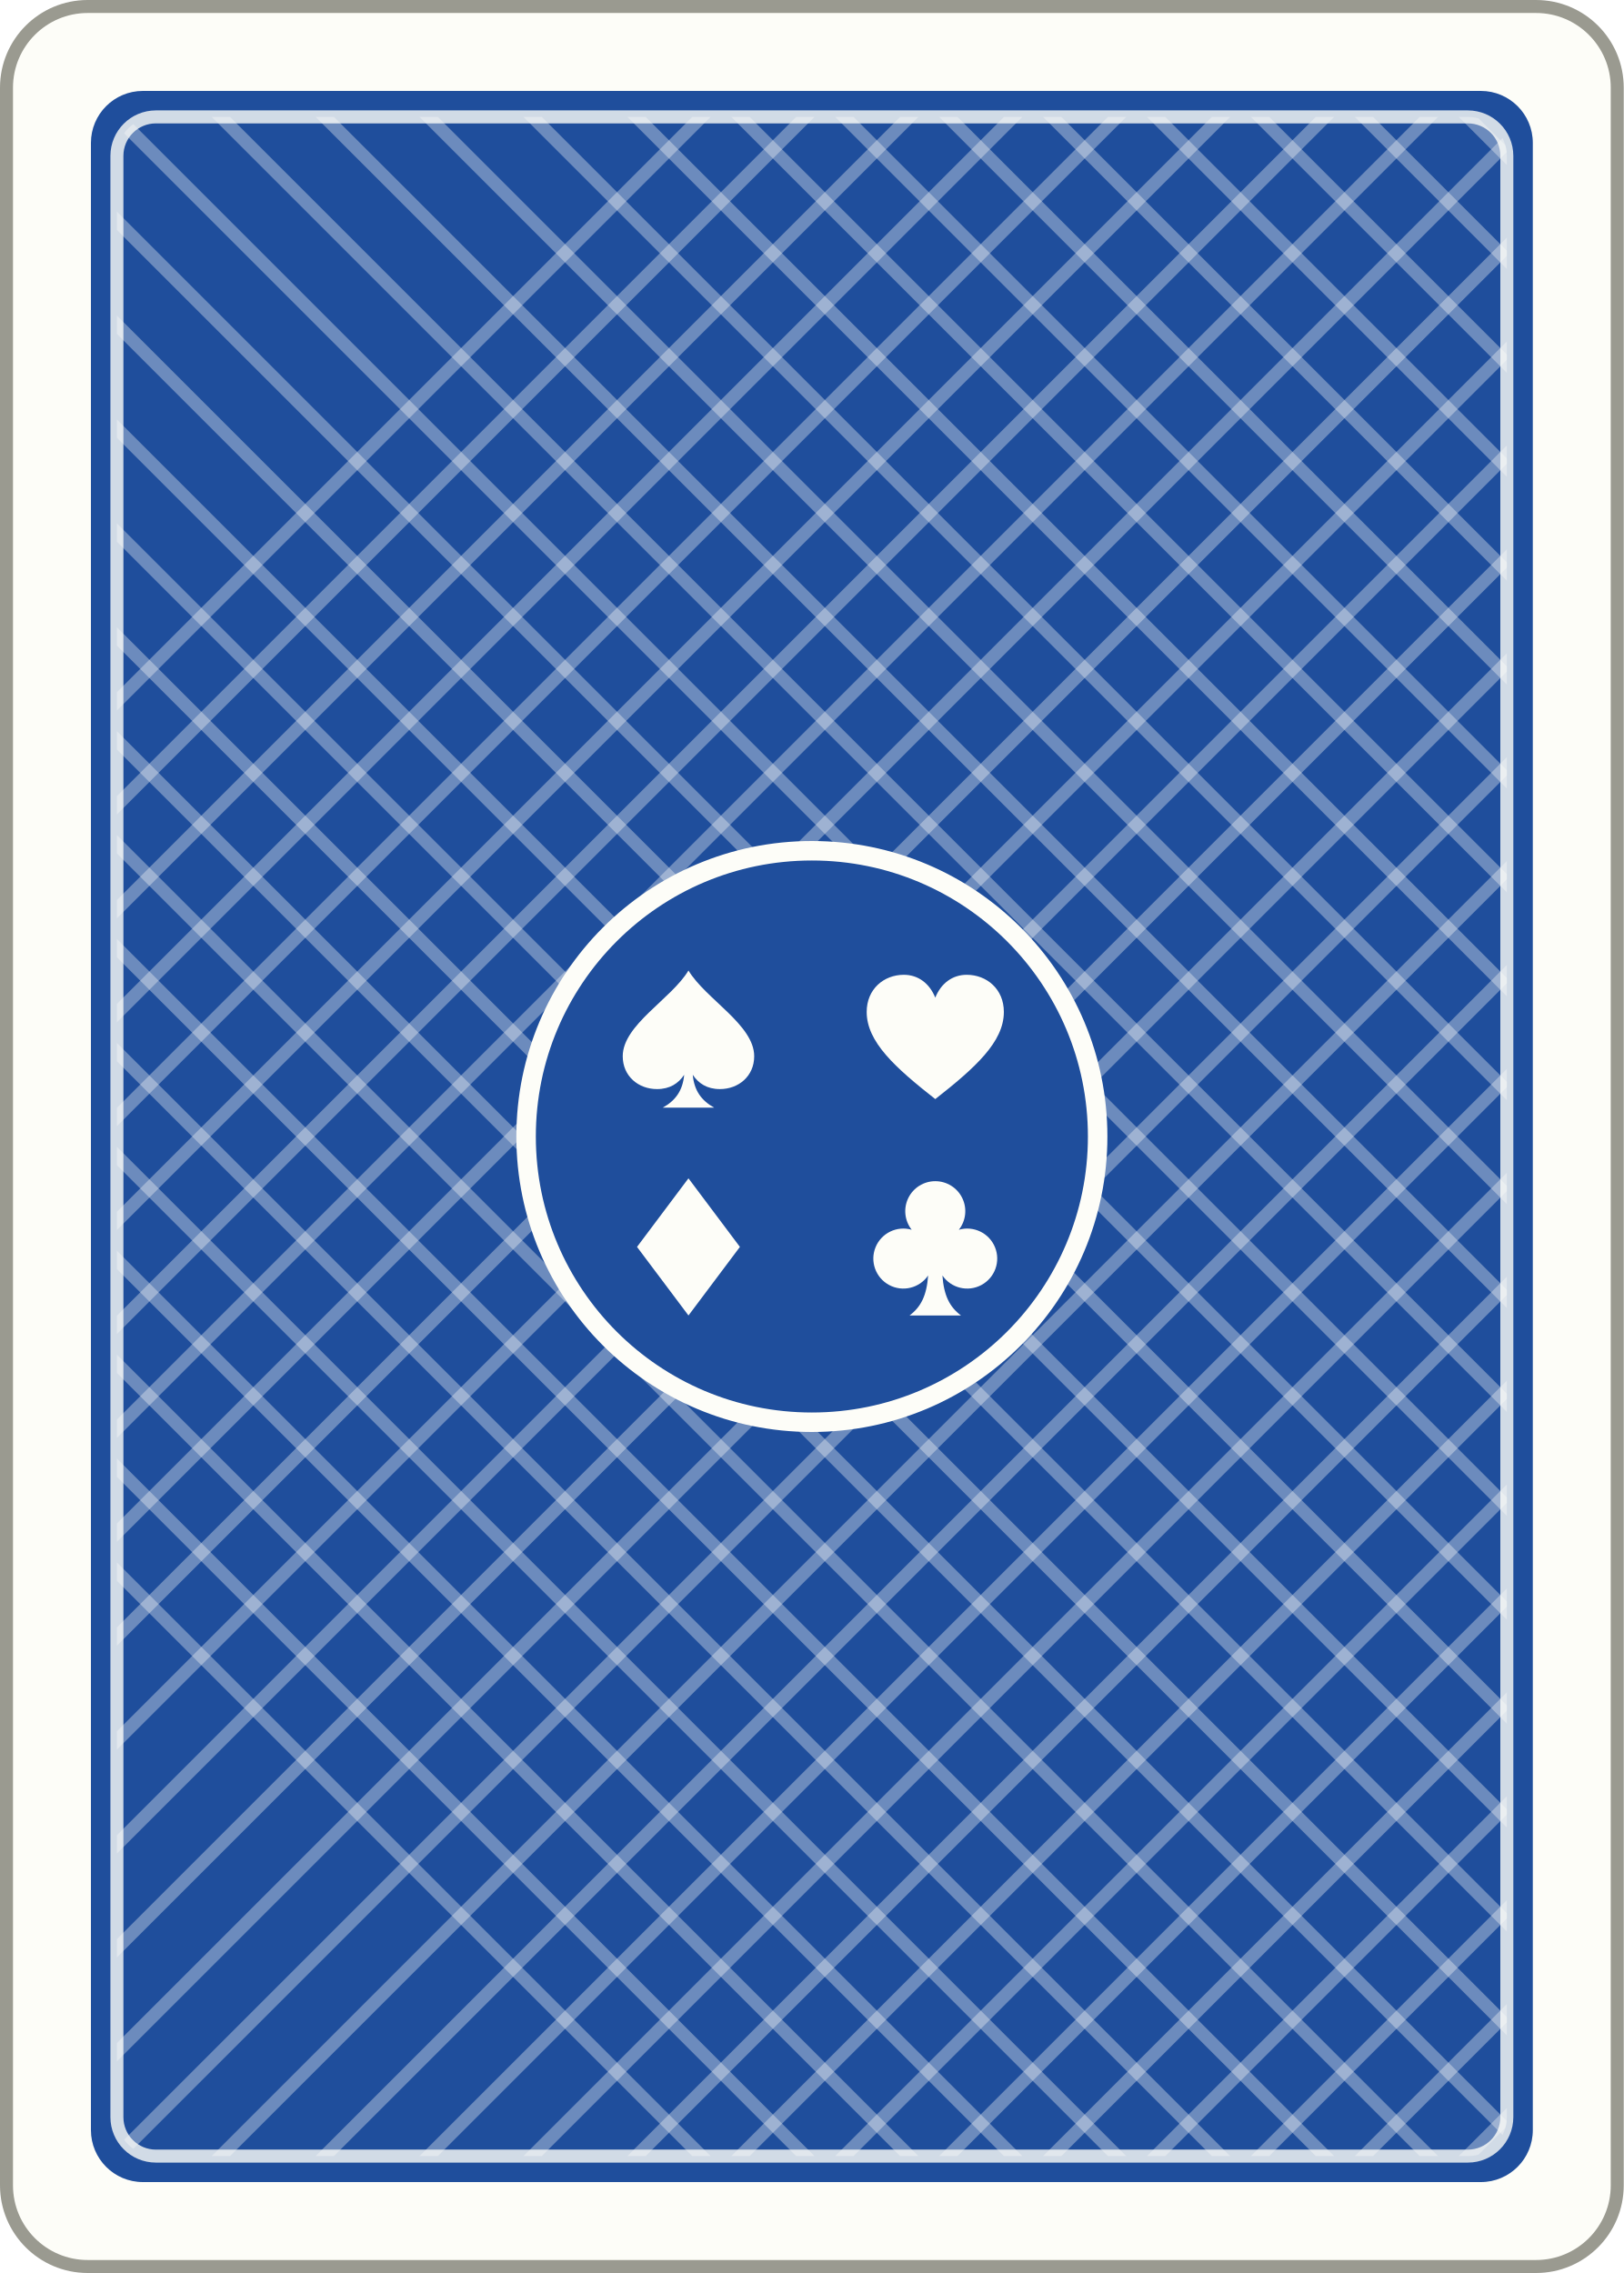
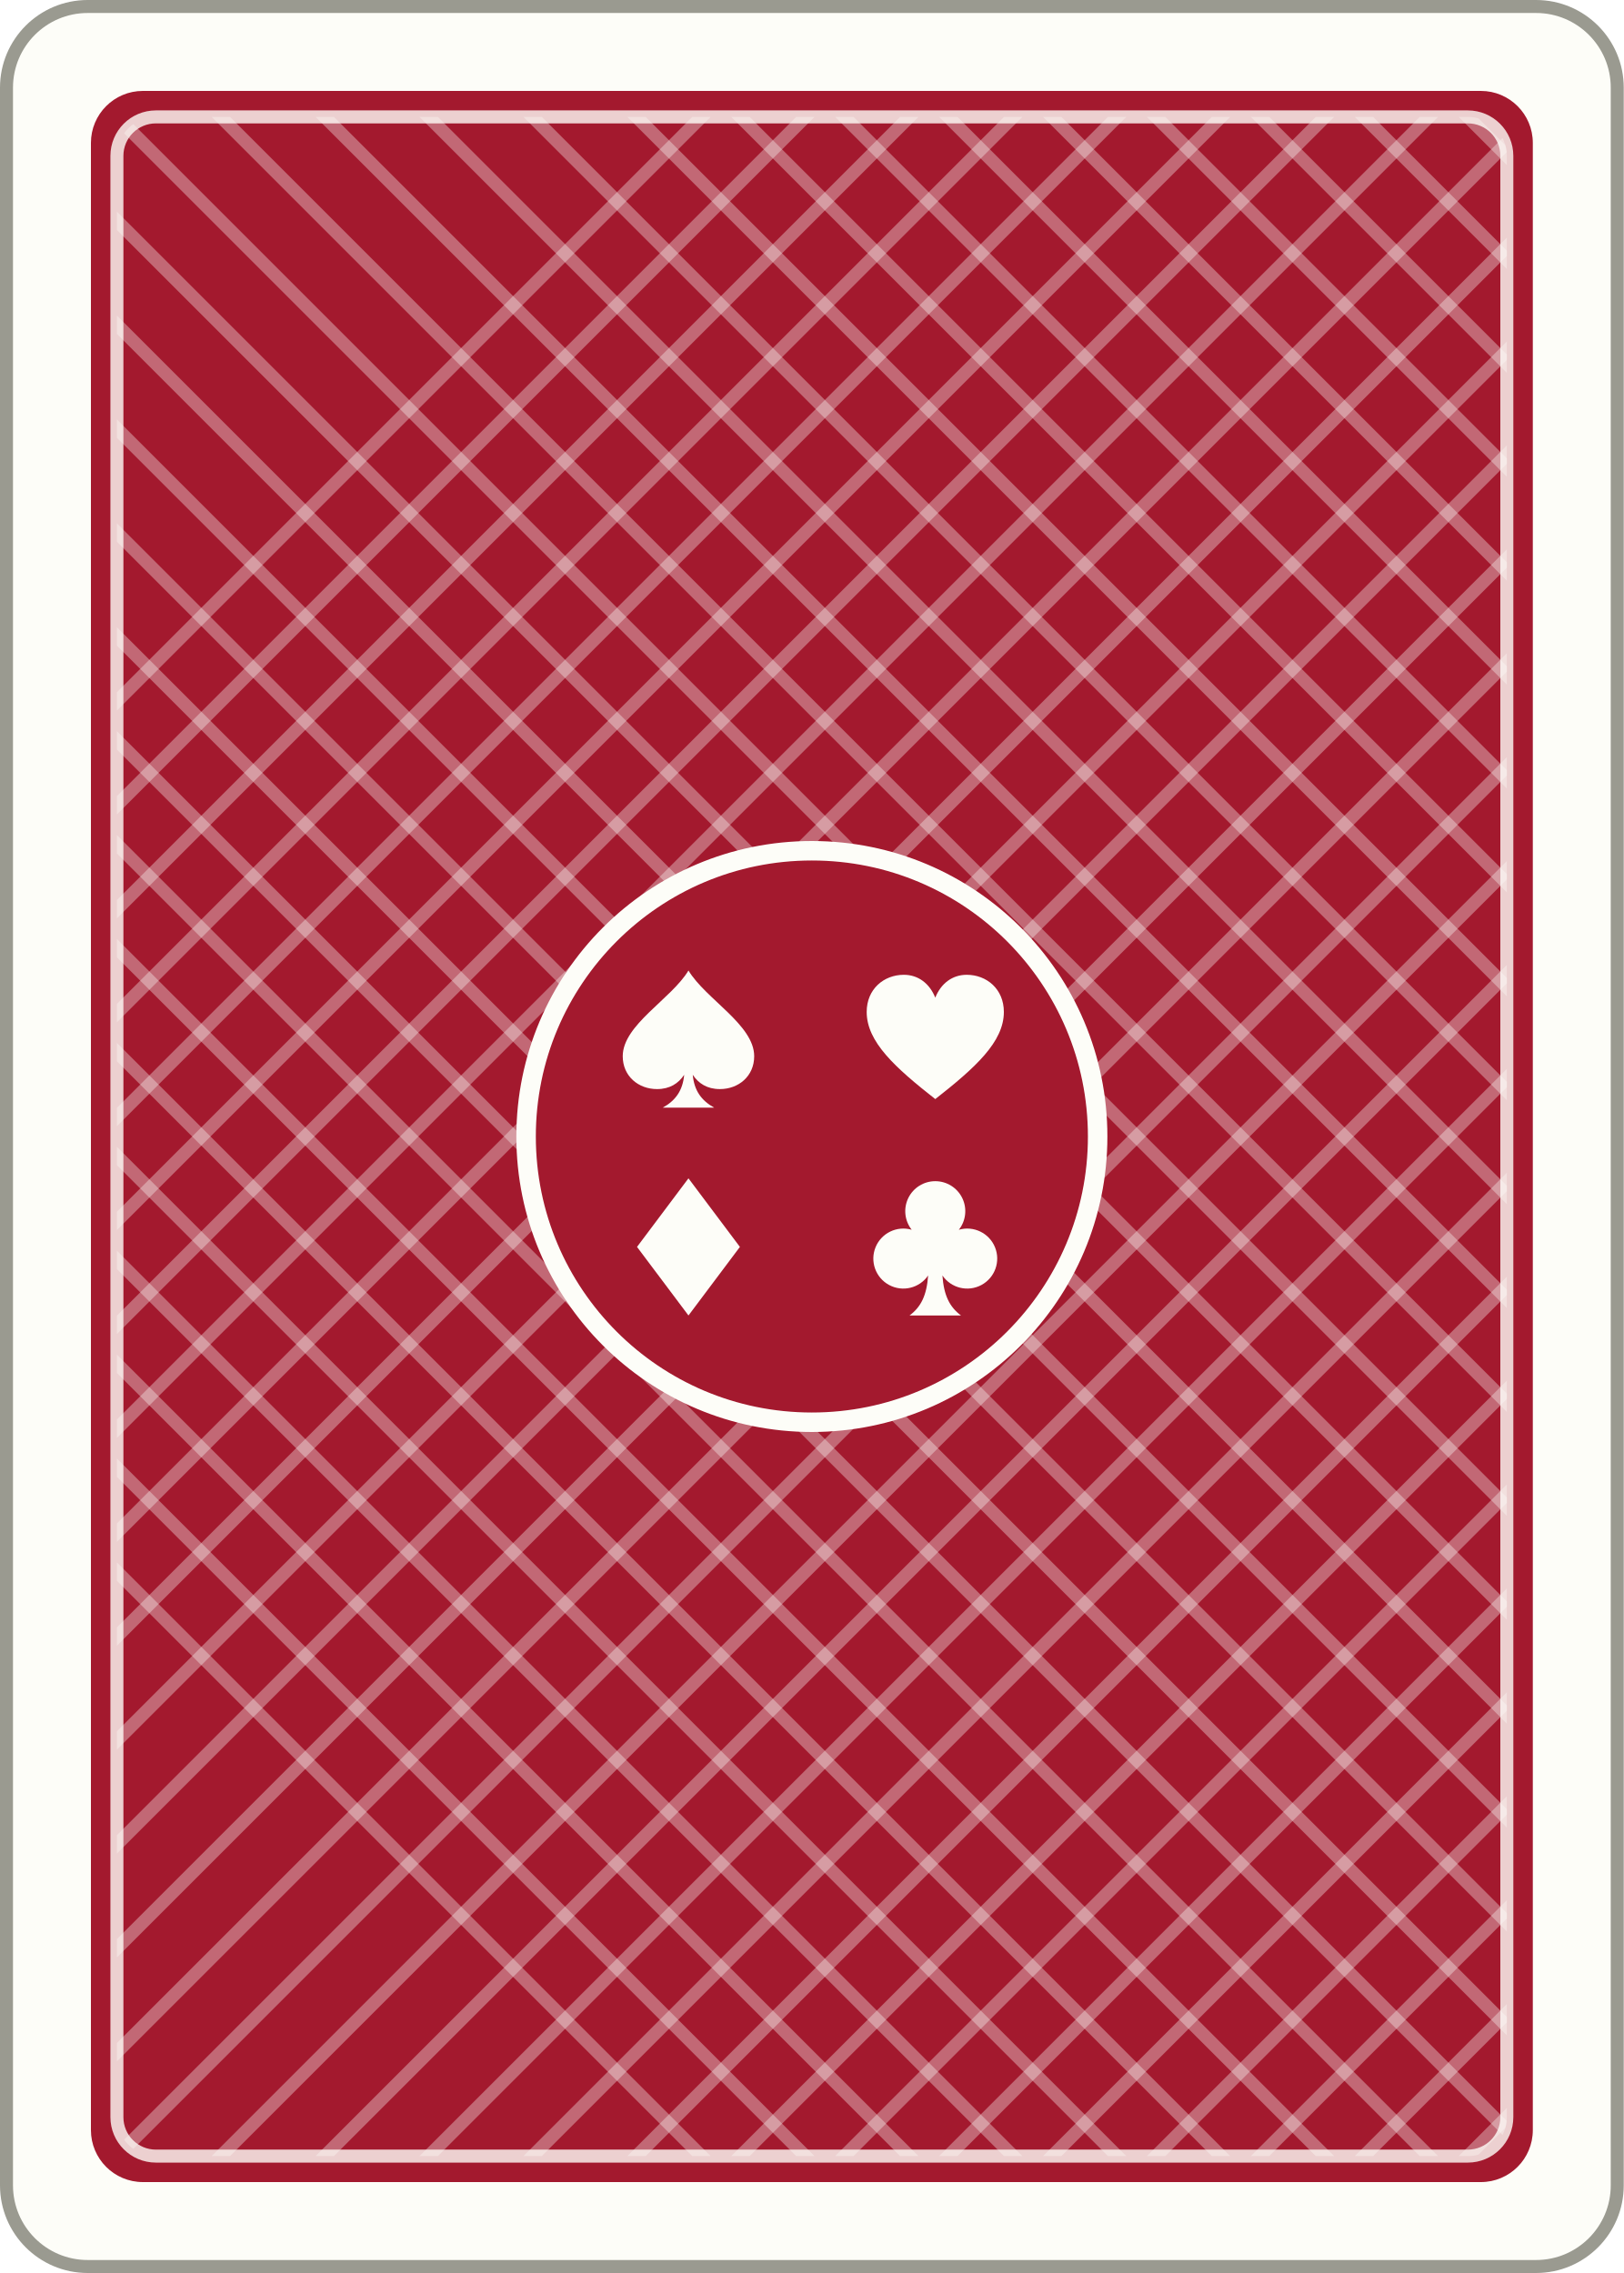
<svg xmlns="http://www.w3.org/2000/svg" viewBox="0 0 250 350" width="250" height="350">
  <rect x="1" y="1" width="248" height="348" rx="12.5" fill="#fdfdf8" stroke="#9a9a90" stroke-width="2" />
-   <rect x="14" y="14" width="222" height="322" rx="8" fill="#1f4e9c" />
+   <rect x="14" y="14" width="222" height="322" rx="8" fill="#a3192e" />
  <clipPath id="b">
    <rect x="18" y="18" width="214" height="314" rx="6" />
  </clipPath>
  <g clip-path="url(#b)" stroke="#fdfdf8" stroke-opacity="0.35" stroke-width="2">
    <line x1="-224" y1="0" x2="126" y2="350" />
    <line x1="126" y1="0" x2="-224" y2="350" />
    <line x1="-208" y1="0" x2="142" y2="350" />
    <line x1="142" y1="0" x2="-208" y2="350" />
    <line x1="-192" y1="0" x2="158" y2="350" />
    <line x1="158" y1="0" x2="-192" y2="350" />
    <line x1="-176" y1="0" x2="174" y2="350" />
    <line x1="174" y1="0" x2="-176" y2="350" />
    <line x1="-160" y1="0" x2="190" y2="350" />
    <line x1="190" y1="0" x2="-160" y2="350" />
    <line x1="-144" y1="0" x2="206" y2="350" />
    <line x1="206" y1="0" x2="-144" y2="350" />
    <line x1="-128" y1="0" x2="222" y2="350" />
    <line x1="222" y1="0" x2="-128" y2="350" />
    <line x1="-112" y1="0" x2="238" y2="350" />
    <line x1="238" y1="0" x2="-112" y2="350" />
    <line x1="-96" y1="0" x2="254" y2="350" />
    <line x1="254" y1="0" x2="-96" y2="350" />
    <line x1="-80" y1="0" x2="270" y2="350" />
    <line x1="270" y1="0" x2="-80" y2="350" />
    <line x1="-64" y1="0" x2="286" y2="350" />
    <line x1="286" y1="0" x2="-64" y2="350" />
    <line x1="-48" y1="0" x2="302" y2="350" />
    <line x1="302" y1="0" x2="-48" y2="350" />
    <line x1="-32" y1="0" x2="318" y2="350" />
    <line x1="318" y1="0" x2="-32" y2="350" />
    <line x1="-16" y1="0" x2="334" y2="350" />
    <line x1="334" y1="0" x2="-16" y2="350" />
    <line x1="0" y1="0" x2="350" y2="350" />
    <line x1="350" y1="0" x2="0" y2="350" />
    <line x1="16" y1="0" x2="366" y2="350" />
    <line x1="366" y1="0" x2="16" y2="350" />
    <line x1="32" y1="0" x2="382" y2="350" />
    <line x1="382" y1="0" x2="32" y2="350" />
    <line x1="48" y1="0" x2="398" y2="350" />
    <line x1="398" y1="0" x2="48" y2="350" />
    <line x1="64" y1="0" x2="414" y2="350" />
    <line x1="414" y1="0" x2="64" y2="350" />
    <line x1="80" y1="0" x2="430" y2="350" />
    <line x1="430" y1="0" x2="80" y2="350" />
    <line x1="96" y1="0" x2="446" y2="350" />
    <line x1="446" y1="0" x2="96" y2="350" />
    <line x1="112" y1="0" x2="462" y2="350" />
    <line x1="462" y1="0" x2="112" y2="350" />
    <line x1="128" y1="0" x2="478" y2="350" />
    <line x1="478" y1="0" x2="128" y2="350" />
    <line x1="144" y1="0" x2="494" y2="350" />
    <line x1="494" y1="0" x2="144" y2="350" />
    <line x1="160" y1="0" x2="510" y2="350" />
    <line x1="510" y1="0" x2="160" y2="350" />
    <line x1="176" y1="0" x2="526" y2="350" />
    <line x1="526" y1="0" x2="176" y2="350" />
    <line x1="192" y1="0" x2="542" y2="350" />
    <line x1="542" y1="0" x2="192" y2="350" />
    <line x1="208" y1="0" x2="558" y2="350" />
    <line x1="558" y1="0" x2="208" y2="350" />
    <line x1="224" y1="0" x2="574" y2="350" />
    <line x1="574" y1="0" x2="224" y2="350" />
    <line x1="240" y1="0" x2="590" y2="350" />
    <line x1="590" y1="0" x2="240" y2="350" />
    <line x1="256" y1="0" x2="606" y2="350" />
    <line x1="606" y1="0" x2="256" y2="350" />
    <line x1="272" y1="0" x2="622" y2="350" />
    <line x1="622" y1="0" x2="272" y2="350" />
    <line x1="288" y1="0" x2="638" y2="350" />
    <line x1="638" y1="0" x2="288" y2="350" />
    <line x1="304" y1="0" x2="654" y2="350" />
    <line x1="654" y1="0" x2="304" y2="350" />
    <line x1="320" y1="0" x2="670" y2="350" />
    <line x1="670" y1="0" x2="320" y2="350" />
    <line x1="336" y1="0" x2="686" y2="350" />
    <line x1="686" y1="0" x2="336" y2="350" />
    <line x1="352" y1="0" x2="702" y2="350" />
    <line x1="702" y1="0" x2="352" y2="350" />
    <line x1="368" y1="0" x2="718" y2="350" />
    <line x1="718" y1="0" x2="368" y2="350" />
    <line x1="384" y1="0" x2="734" y2="350" />
    <line x1="734" y1="0" x2="384" y2="350" />
    <line x1="400" y1="0" x2="750" y2="350" />
    <line x1="750" y1="0" x2="400" y2="350" />
    <line x1="416" y1="0" x2="766" y2="350" />
    <line x1="766" y1="0" x2="416" y2="350" />
    <line x1="432" y1="0" x2="782" y2="350" />
    <line x1="782" y1="0" x2="432" y2="350" />
    <line x1="448" y1="0" x2="798" y2="350" />
    <line x1="798" y1="0" x2="448" y2="350" />
  </g>
  <rect x="18" y="18" width="214" height="314" rx="6" fill="none" stroke="#fdfdf8" stroke-opacity="0.8" stroke-width="2" />
-   <circle cx="125" cy="175" r="44" fill="#1f4e9c" stroke="#fdfdf8" stroke-width="3" />
+   <circle cx="125" cy="175" r="44" fill="#a3192e" stroke="#fdfdf8" stroke-width="3" />
  <path d="M50 2 C 38 22 4 40 4 62 C 4 76 15 85 28 85 C 37 85 43 81 47 75 C 46 86 41 93 32 98 L 68 98 C 59 93 54 86 53 75 C 57 81 63 85 72 85 C 85 85 96 76 96 62 C 96 40 62 22 50 2 Z" fill="#fdfdf8" transform="translate(95.00 149.00) scale(0.22)" />
  <path d="M50 92 C 22 70 2 52 2 31 C 2 15 14 5 28 5 C 38 5 46 11 50 21 C 54 11 62 5 72 5 C 86 5 98 15 98 31 C 98 52 78 70 50 92 Z" fill="#fdfdf8" transform="translate(133.00 149.00) scale(0.22)" />
  <path d="M50 2 L 86 50 L 50 98 L 14 50 Z" fill="#fdfdf8" transform="translate(95.00 181.00) scale(0.22)" />
  <path d="M50 4 A 21 21 0 0 1 66.5 38 A 21 21 0 1 1 55 70 C 56 84 60 92 68 98 L 32 98 C 40 92 44 84 45 70 A 21 21 0 1 1 33.5 38 A 21 21 0 0 1 50 4 Z" fill="#fdfdf8" transform="translate(133.00 181.00) scale(0.22)" />
</svg>
